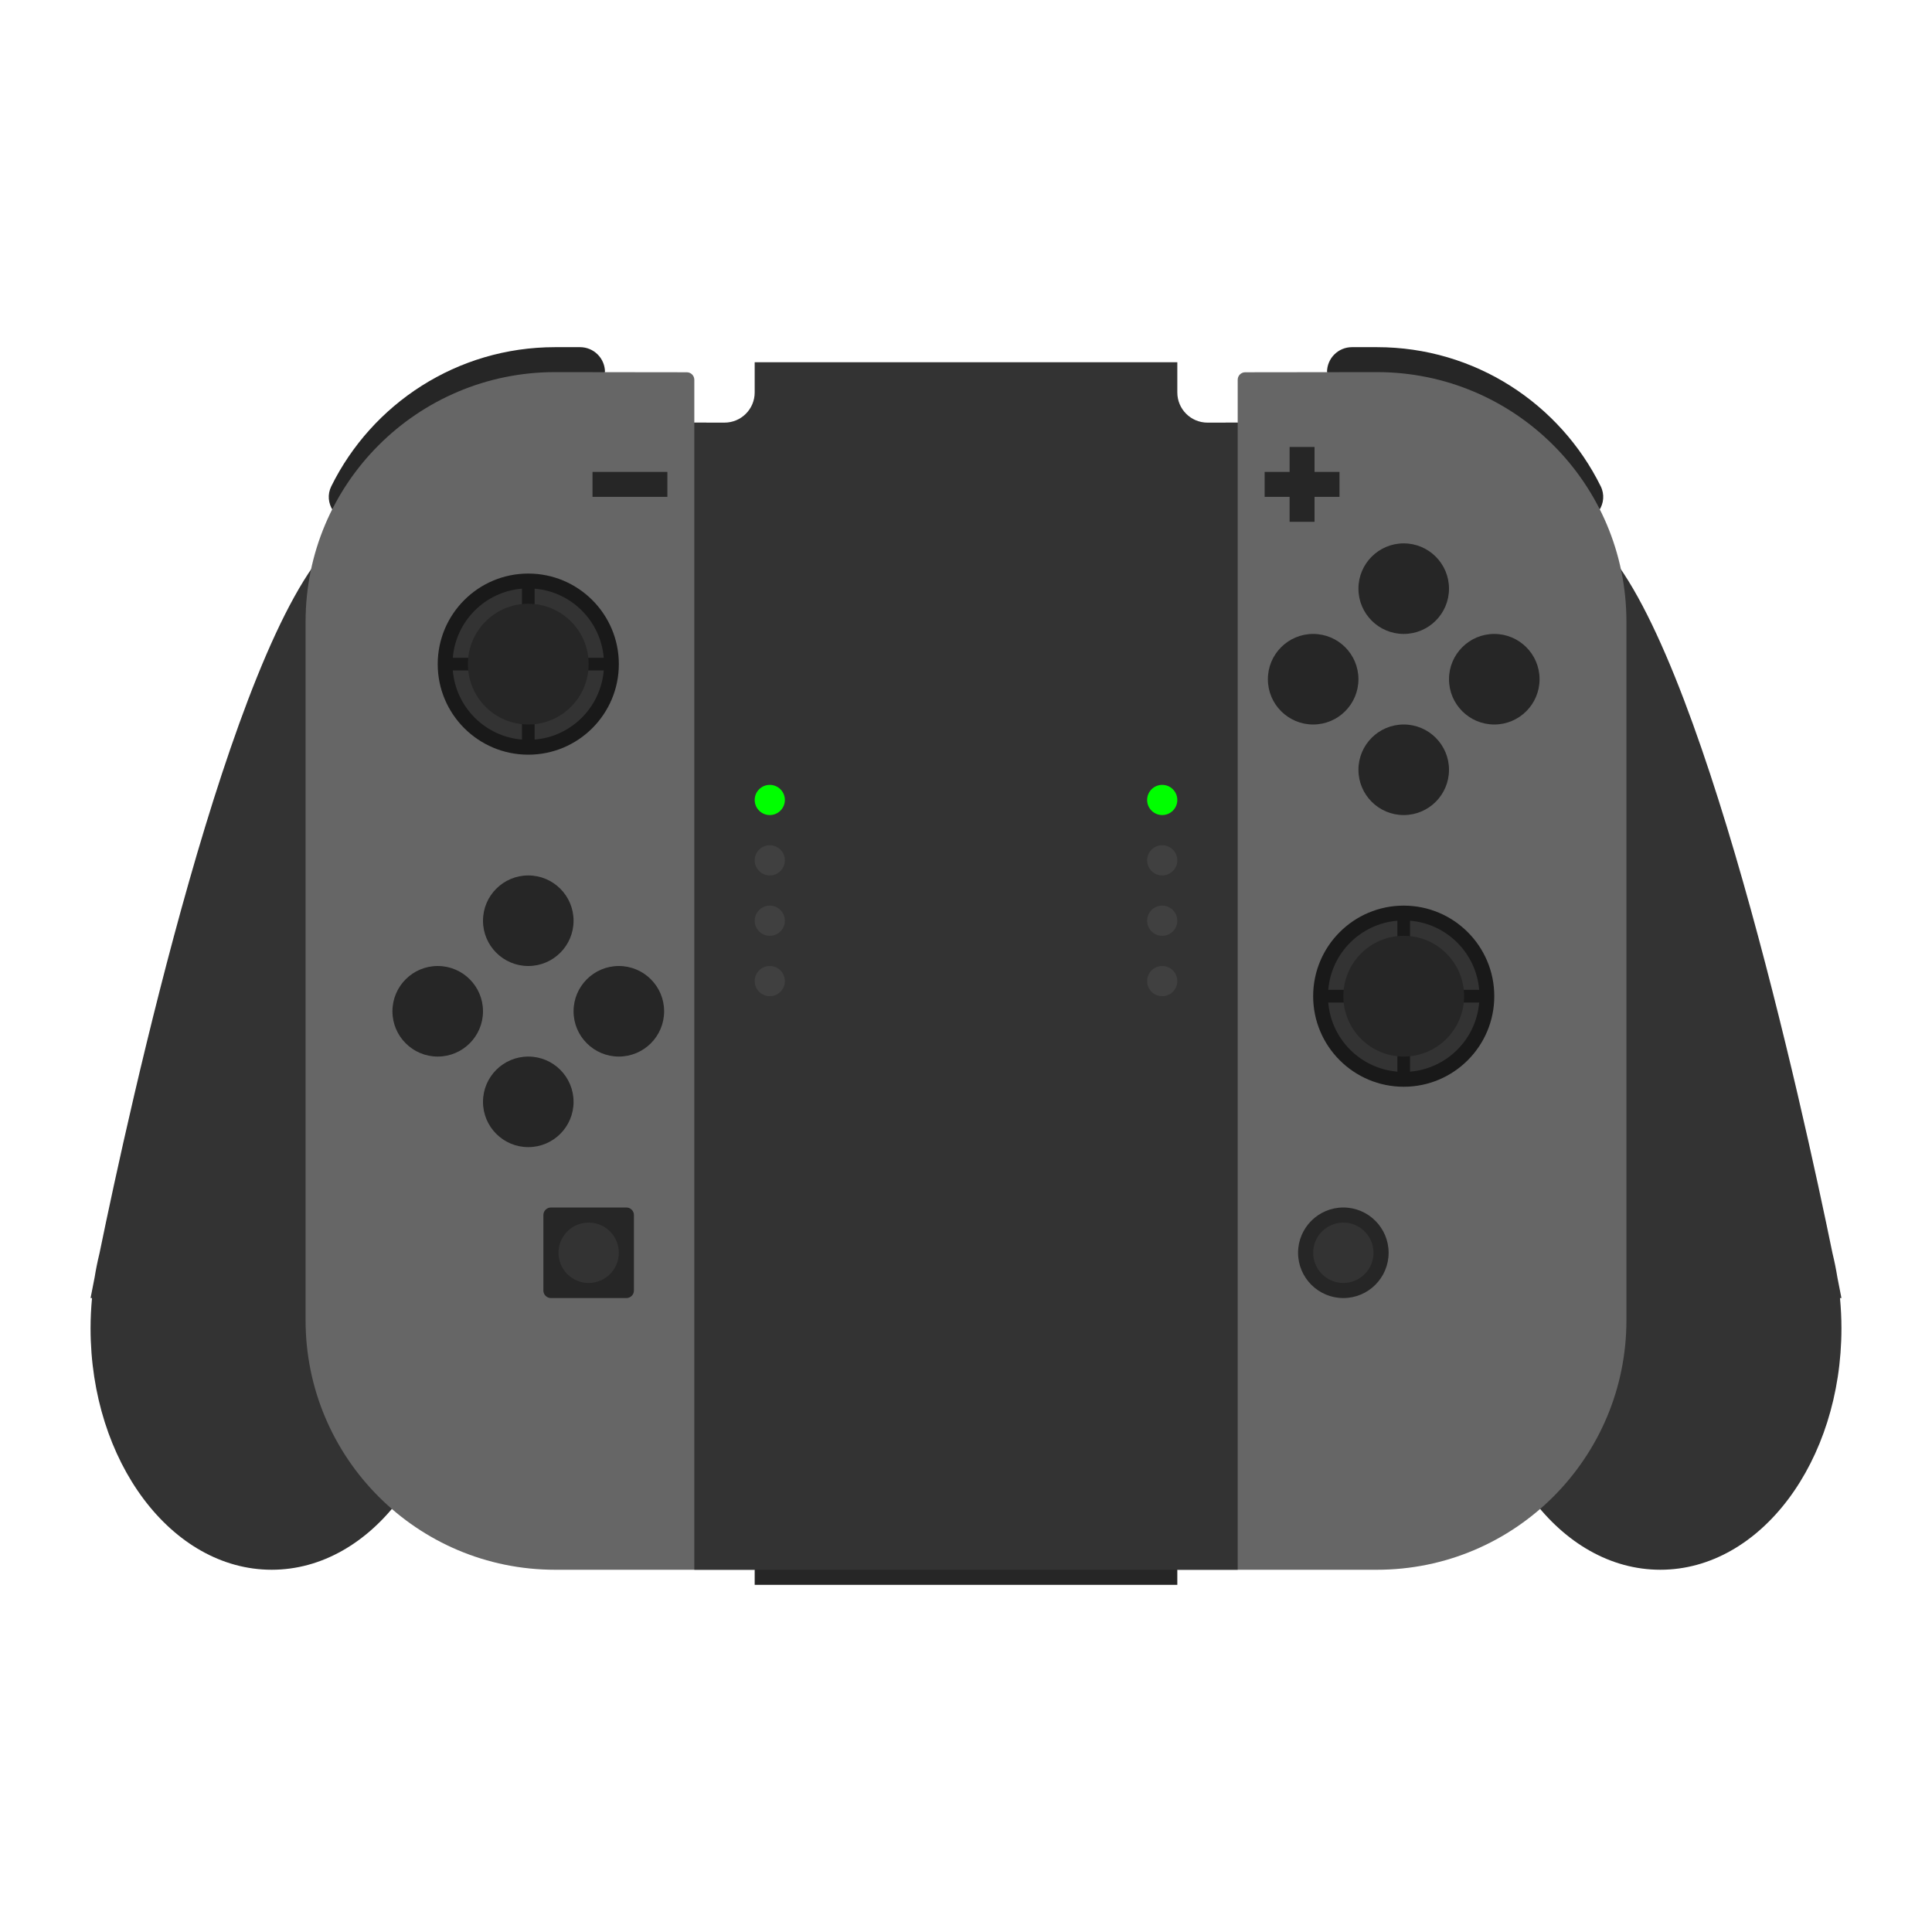
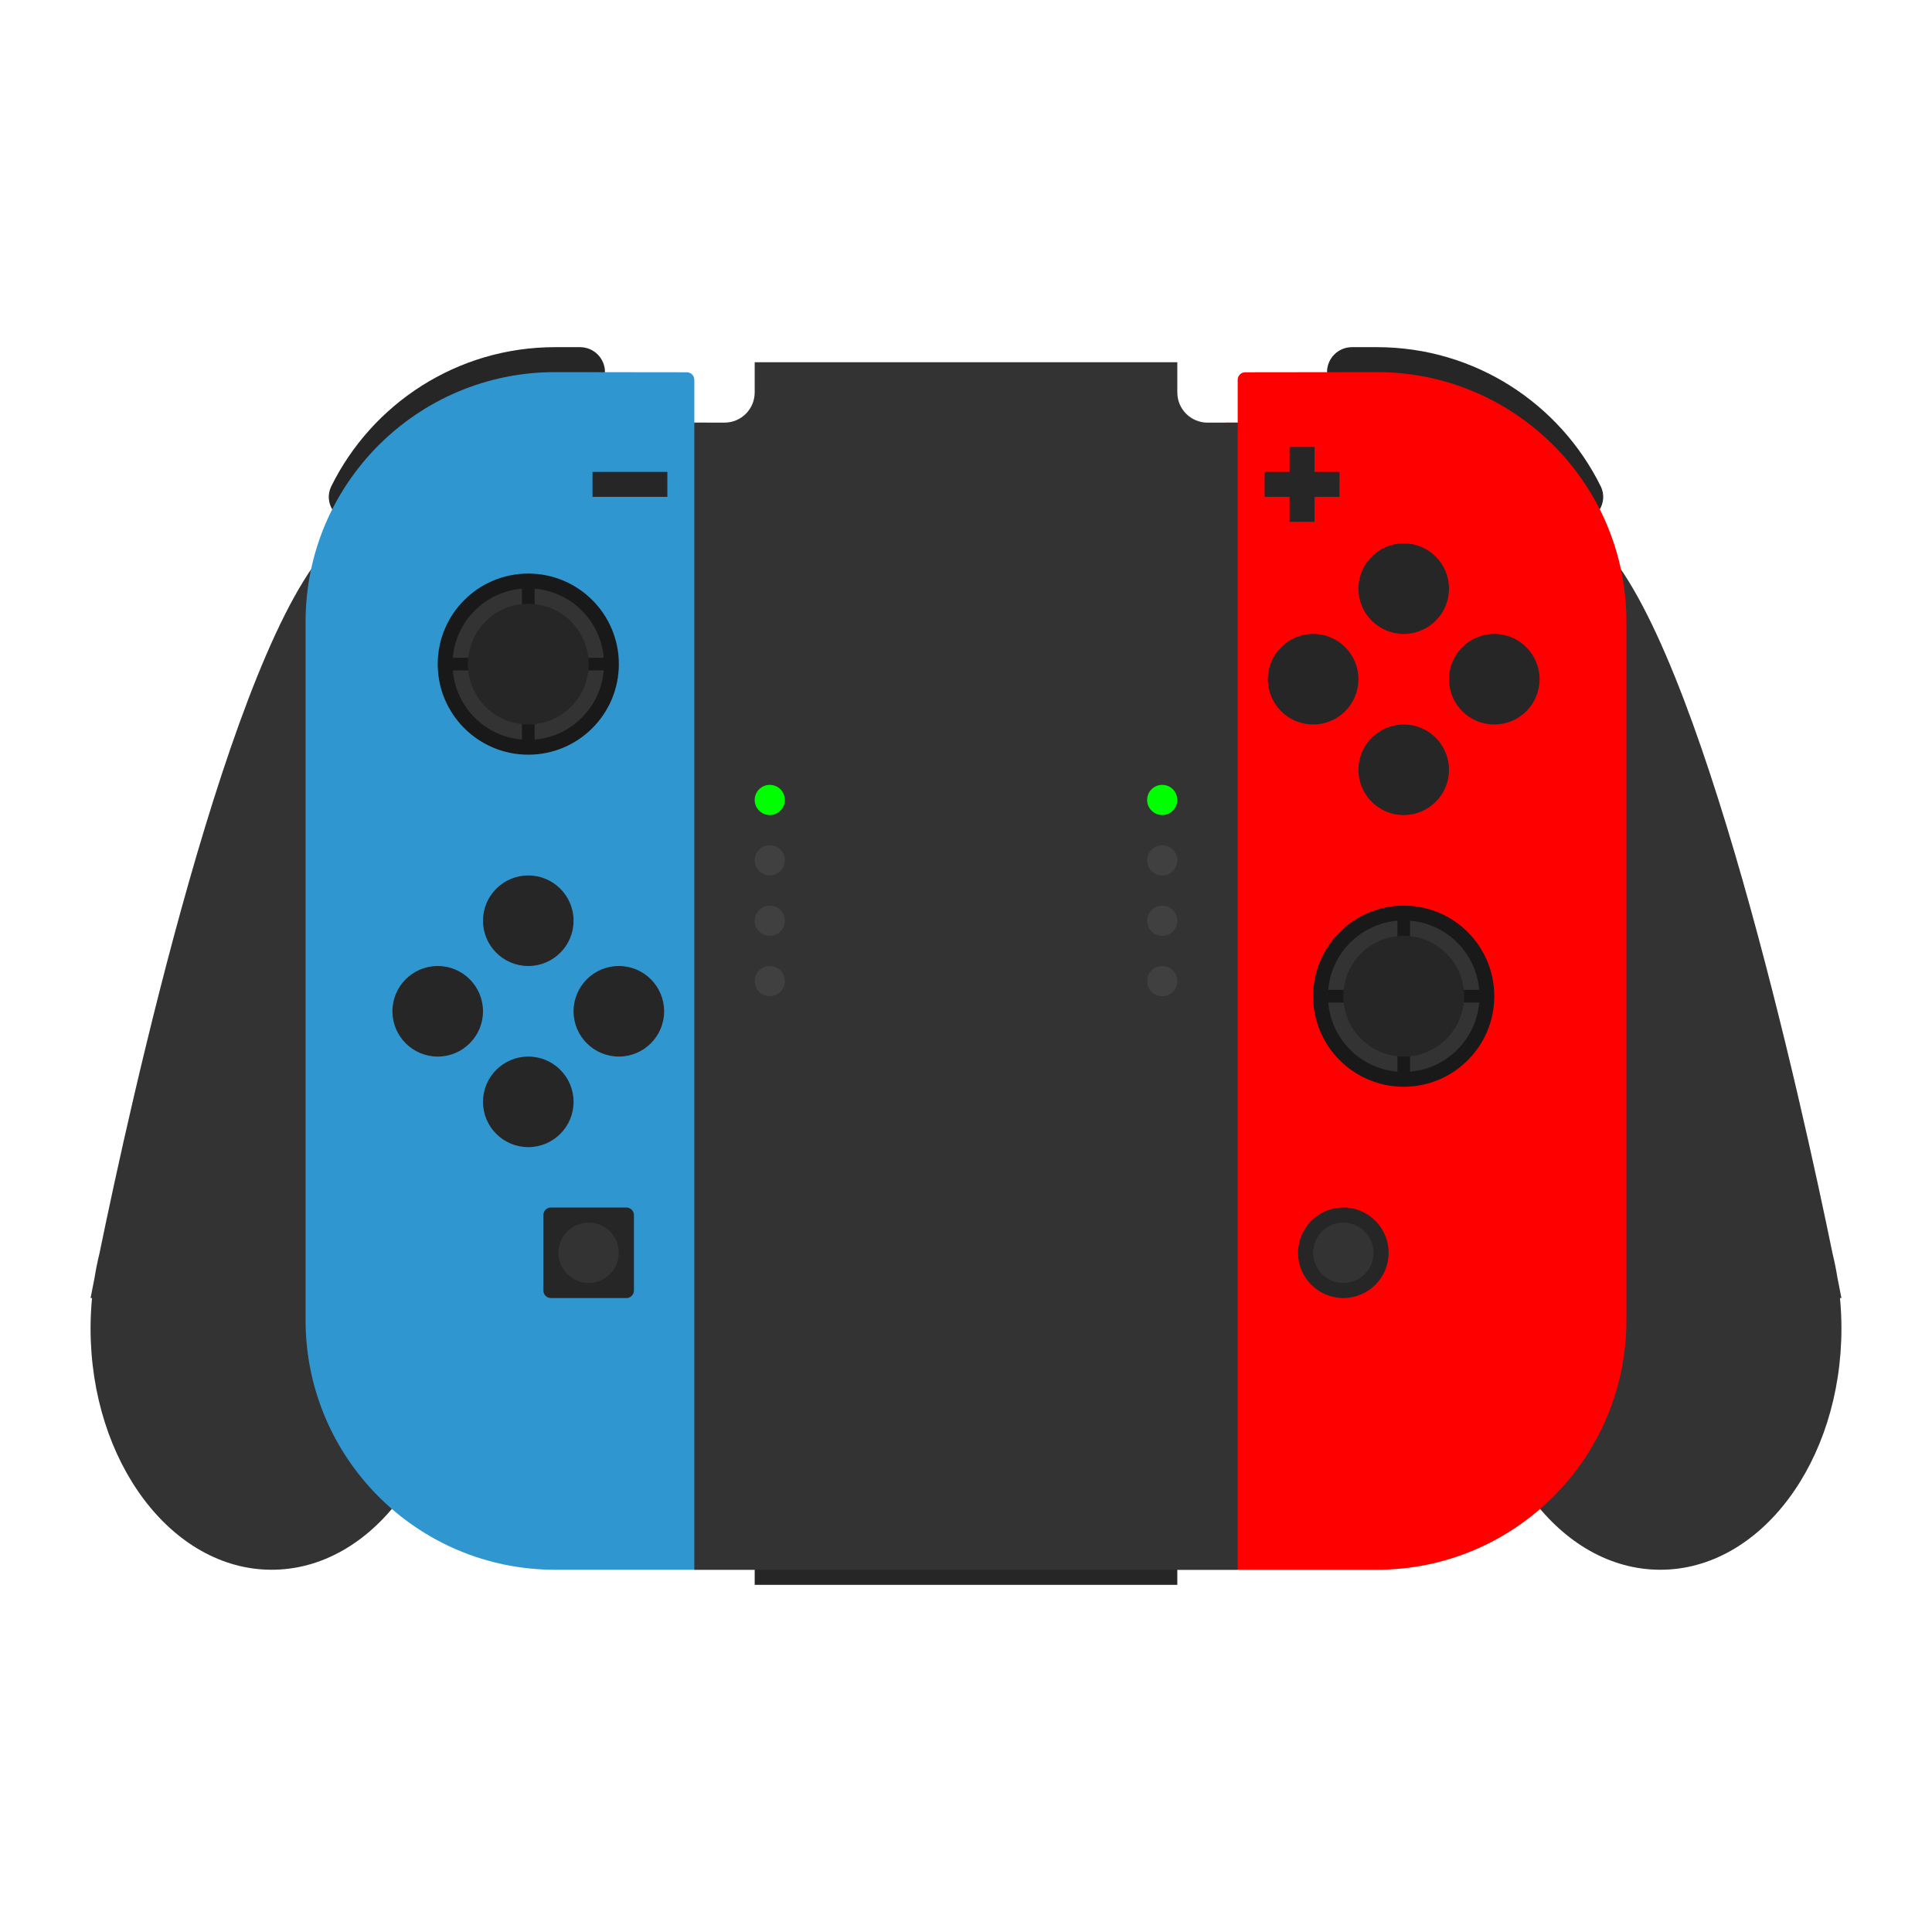
<svg xmlns="http://www.w3.org/2000/svg" viewBox="0 0 341.333 341.333" height="341.333" width="341.333" xml:space="preserve" id="svg2" version="1.1">
  <defs id="defs6">
    <clipPath id="clipPath18" clipPathUnits="userSpaceOnUse">
      <path id="path16" d="M 0,256 H 256 V 0 H 0 Z" />
    </clipPath>
    <clipPath id="clipPath26" clipPathUnits="userSpaceOnUse">
      <path id="path24" d="M 4,218 H 252 V 38 H 4 Z" />
    </clipPath>
  </defs>
+   <g id="g22" transform="matrix(1.333333,0,0,-1.333333,0,341.3333)" />
  <path id="path38" style="fill:#333333;fill-opacity:1;fill-rule:nonzero;stroke:none;stroke-width:1.333" d="M 58.667,96 C 40.776,113.891 22.888,195.533 17.58,221.421 c -0.341,1.395 -0.632,2.819 -0.865,4.272 -0.467,2.337 -0.715,3.64 -0.715,3.64 h 0.257 c -0.164,1.749 -0.257,3.527 -0.257,5.333 0,23.564 14.327,42.667 32,42.667 17.673,0 32,-19.103 32,-42.667 0,0 0,-160 -21.333,-138.667" />
  <path id="path42" style="fill:#262626;fill-opacity:1;fill-rule:nonzero;stroke:none;stroke-width:1.333" d="m 106.884,65.742 c 0,-2.435 -1.973,-4.408 -4.408,-4.408 h -4.408 c -17.343,0 -32.343,10.017 -39.539,24.58 -1.428,2.892 0.772,6.277 3.999,6.277 z" />
-   <path id="path46" style="fill:#666666;fill-opacity:1;fill-rule:nonzero;stroke:none;stroke-width:1.333" d="m 122.667,74.667 v -7.564 c 0,-0.735 -0.587,-1.331 -1.321,-1.333 -5.108,-0.016 -23.277,-0.028 -23.277,-0.028 -24.345,0 -44.081,19.736 -44.081,44.081 v 123.428 c 0,24.347 19.736,44.083 44.081,44.083 H 133.333 L 124.8,74.667 Z" />
+   <path id="path46" style="fill:#3096cf;fill-opacity:1;fill-rule:nonzero;stroke:none;stroke-width:1.333" d="m 122.667,74.667 v -7.564 c 0,-0.735 -0.587,-1.331 -1.321,-1.333 -5.108,-0.016 -23.277,-0.028 -23.277,-0.028 -24.345,0 -44.081,19.736 -44.081,44.081 v 123.428 c 0,24.347 19.736,44.083 44.081,44.083 H 133.333 L 124.8,74.667 Z" />
  <path id="path50" style="fill:#262626;fill-opacity:1;fill-rule:nonzero;stroke:none;stroke-width:1.333" d="m 234.449,65.742 c 0,-2.435 1.973,-4.408 4.408,-4.408 h 4.408 c 17.343,0 32.343,10.017 39.539,24.58 1.428,2.892 -0.772,6.277 -3.997,6.277 z" />
  <path id="path54" style="fill:#333333;fill-opacity:1;fill-rule:nonzero;stroke:none;stroke-width:1.333" d="m 282.667,96 c 17.891,17.891 35.779,99.533 41.087,125.421 0.341,1.395 0.632,2.819 0.865,4.272 0.465,2.337 0.715,3.64 0.715,3.64 h -0.257 c 0.164,1.749 0.257,3.527 0.257,5.333 0,23.564 -14.327,42.667 -32,42.667 -17.673,0 -32,-19.103 -32,-42.667 0,0 0,-160 21.333,-138.667" />
-   <path id="path58" style="fill:#666666;fill-opacity:1;fill-rule:nonzero;stroke:none;stroke-width:1.333" d="m 243.266,65.742 c 0,0 -18.169,0.012 -23.277,0.028 -0.736,0.001 -1.321,0.599 -1.321,1.333 v 7.564 h -2.133 L 208,277.334 h 35.265 c 24.345,0 44.081,-19.736 44.081,-44.083 V 109.823 c 0,-24.345 -19.736,-44.081 -44.081,-44.081" />
+   <path id="path58" style="fill:#ff0000;fill-opacity:1;fill-rule:nonzero;stroke:none;stroke-width:1.333" d="m 243.266,65.742 c 0,0 -18.169,0.012 -23.277,0.028 -0.736,0.001 -1.321,0.599 -1.321,1.333 v 7.564 h -2.133 L 208,277.334 h 35.265 c 24.345,0 44.081,-19.736 44.081,-44.083 V 109.823 c 0,-24.345 -19.736,-44.081 -44.081,-44.081" />
  <path d="m 208,280 h -74.667 v -10.667 h 74.667 z" style="fill:#262626;fill-opacity:1;fill-rule:nonzero;stroke:none;stroke-width:1.333" id="path60" />
  <path d="m 117.905,87.783 h -13.224 v -4.408 h 13.224 z" style="fill:#262626;fill-opacity:1;fill-rule:nonzero;stroke:none;stroke-width:1.333" id="path62" />
  <path id="path66" style="fill:#262626;fill-opacity:1;fill-rule:nonzero;stroke:none;stroke-width:1.333" d="M 110.667,229.333 H 97.333 c -0.736,0 -1.333,-0.596 -1.333,-1.333 v -13.333 c 0,-0.737 0.597,-1.333 1.333,-1.333 h 13.333 c 0.736,0 1.333,0.596 1.333,1.333 V 228 c 0,0.737 -0.597,1.333 -1.333,1.333" />
  <path id="path70" style="fill:#333333;fill-opacity:1;fill-rule:nonzero;stroke:none;stroke-width:1.333" d="m 109.333,221.333 c 0,2.945 -2.388,5.333 -5.333,5.333 -2.945,0 -5.333,-2.388 -5.333,-5.333 C 98.667,218.388 101.055,216 104,216 c 2.945,0 5.333,2.388 5.333,5.333" />
  <path id="path74" style="fill:#262626;fill-opacity:1;fill-rule:nonzero;stroke:none;stroke-width:1.333" d="m 101.333,162.667 c 0,4.417 -3.583,8 -8,8 -4.417,0 -8,-3.583 -8,-8 0,-4.417 3.583,-8 8,-8 4.417,0 8,3.583 8,8" />
  <path id="path78" style="fill:#262626;fill-opacity:1;fill-rule:nonzero;stroke:none;stroke-width:1.333" d="m 101.333,194.667 c 0,4.417 -3.583,8 -8,8 -4.417,0 -8,-3.583 -8,-8 0,-4.417 3.583,-8 8,-8 4.417,0 8,3.583 8,8" />
  <path id="path82" style="fill:#262626;fill-opacity:1;fill-rule:nonzero;stroke:none;stroke-width:1.333" d="m 109.333,186.667 c -4.417,0 -8,-3.583 -8,-8 0,-4.417 3.583,-8 8,-8 4.417,0 8,3.583 8,8 0,4.417 -3.583,8 -8,8" />
  <path id="path86" style="fill:#262626;fill-opacity:1;fill-rule:nonzero;stroke:none;stroke-width:1.333" d="m 77.333,186.667 c -4.417,0 -8,-3.583 -8,-8 0,-4.417 3.583,-8 8,-8 4.417,0 8,3.583 8,8 0,4.417 -3.583,8 -8,8" />
  <path id="path90" style="fill:#262626;fill-opacity:1;fill-rule:nonzero;stroke:none;stroke-width:1.333" d="m 256,104 c 0,4.417 -3.583,8 -8,8 -4.417,0 -8,-3.583 -8,-8 0,-4.417 3.583,-8 8,-8 4.417,0 8,3.583 8,8" />
  <path id="path94" style="fill:#262626;fill-opacity:1;fill-rule:nonzero;stroke:none;stroke-width:1.333" d="m 256,136 c 0,4.417 -3.583,8 -8,8 -4.417,0 -8,-3.583 -8,-8 0,-4.417 3.583,-8 8,-8 4.417,0 8,3.583 8,8" />
  <path id="path98" style="fill:#262626;fill-opacity:1;fill-rule:nonzero;stroke:none;stroke-width:1.333" d="m 264,128 c -4.417,0 -8,-3.583 -8,-8 0,-4.417 3.583,-8 8,-8 4.417,0 8,3.583 8,8 0,4.417 -3.583,8 -8,8" />
  <path id="path102" style="fill:#262626;fill-opacity:1;fill-rule:nonzero;stroke:none;stroke-width:1.333" d="m 232,128 c -4.417,0 -8,-3.583 -8,-8 0,-4.417 3.583,-8 8,-8 4.417,0 8,3.583 8,8 0,4.417 -3.583,8 -8,8" />
  <path id="path106" style="fill:#262626;fill-opacity:1;fill-rule:nonzero;stroke:none;stroke-width:1.333" d="m 236.654,83.374 h -4.409 v -4.408 h -4.407 v 4.408 h -4.409 v 4.408 h 4.409 v 4.408 h 4.407 v -4.408 h 4.409 z" />
  <path id="path110" style="fill:#191919;fill-opacity:1;fill-rule:nonzero;stroke:none;stroke-width:1.333" d="m 264,176 c 0,8.836 -7.164,16 -16,16 -8.836,0 -16,-7.164 -16,-16 0,-8.836 7.164,-16 16,-16 8.836,0 16,7.164 16,16" />
  <path id="path114" style="fill:#333333;fill-opacity:1;fill-rule:nonzero;stroke:none;stroke-width:1.333" d="M 246.884,174.884 V 162.667 c -6.503,0.537 -11.68,5.715 -12.217,12.217 z" />
  <path id="path118" style="fill:#333333;fill-opacity:1;fill-rule:nonzero;stroke:none;stroke-width:1.333" d="m 249.116,174.884 h 12.217 c -0.537,-6.503 -5.715,-11.68 -12.217,-12.217 z" />
  <path id="path122" style="fill:#333333;fill-opacity:1;fill-rule:nonzero;stroke:none;stroke-width:1.333" d="M 246.884,177.116 H 234.667 c 0.537,6.503 5.715,11.68 12.217,12.217 z" />
  <path id="path126" style="fill:#333333;fill-opacity:1;fill-rule:nonzero;stroke:none;stroke-width:1.333" d="m 249.116,177.116 v 12.217 c 6.503,-0.537 11.68,-5.715 12.217,-12.217 z" />
  <path id="path130" style="fill:#262626;fill-opacity:1;fill-rule:nonzero;stroke:none;stroke-width:1.333" d="m 258.667,176 c 0,5.891 -4.776,10.667 -10.667,10.667 -5.891,0 -10.667,-4.776 -10.667,-10.667 0,-5.891 4.776,-10.667 10.667,-10.667 5.891,0 10.667,4.776 10.667,10.667" />
  <path id="path134" style="fill:#191919;fill-opacity:1;fill-rule:nonzero;stroke:none;stroke-width:1.333" d="m 109.333,117.333 c 0,8.836 -7.164,16 -16,16 -8.836,0 -16,-7.164 -16,-16 0,-8.836 7.164,-16 16,-16 8.836,0 16,7.164 16,16" />
  <path id="path138" style="fill:#333333;fill-opacity:1;fill-rule:nonzero;stroke:none;stroke-width:1.333" d="m 92.217,116.217 v -12.217 c -6.503,0.537 -11.68,5.715 -12.217,12.217 z" />
  <path id="path142" style="fill:#333333;fill-opacity:1;fill-rule:nonzero;stroke:none;stroke-width:1.333" d="m 94.449,116.217 h 12.217 c -0.537,-6.503 -5.715,-11.68 -12.217,-12.217 z" />
  <path id="path146" style="fill:#333333;fill-opacity:1;fill-rule:nonzero;stroke:none;stroke-width:1.333" d="M 92.217,118.449 H 80 c 0.537,6.503 5.715,11.68 12.217,12.217 z" />
  <path id="path150" style="fill:#333333;fill-opacity:1;fill-rule:nonzero;stroke:none;stroke-width:1.333" d="m 94.449,118.449 v 12.217 c 6.503,-0.537 11.68,-5.715 12.217,-12.217 z" />
  <path id="path154" style="fill:#262626;fill-opacity:1;fill-rule:nonzero;stroke:none;stroke-width:1.333" d="m 104,117.333 c 0,5.891 -4.776,10.667 -10.667,10.667 -5.891,0 -10.667,-4.776 -10.667,-10.667 0,-5.891 4.776,-10.667 10.667,-10.667 5.891,0 10.667,4.776 10.667,10.667" />
  <path id="path158" style="fill:#262626;fill-opacity:1;fill-rule:nonzero;stroke:none;stroke-width:1.333" d="m 237.333,229.333 c -4.412,0 -8,-3.588 -8,-8 0,-4.412 3.588,-8 8,-8 4.412,0 8,3.588 8,8 0,4.412 -3.588,8 -8,8" />
  <path id="path162" style="fill:#333333;fill-opacity:1;fill-rule:nonzero;stroke:none;stroke-width:1.333" d="m 237.333,216 c -2.94,0 -5.333,2.393 -5.333,5.333 0,2.94 2.393,5.333 5.333,5.333 2.94,0 5.333,-2.393 5.333,-5.333 0,-2.94 -2.393,-5.333 -5.333,-5.333" />
  <path id="path166" style="fill:#333333;fill-opacity:1;fill-rule:nonzero;stroke:none;stroke-width:1.333" d="m 208,69.333 v -5.333 h -74.667 v 5.333 c 0,2.945 -2.388,5.333 -5.333,5.333 h -5.333 v 202.667 h 96 V 74.667 h -5.333 c -2.945,0 -5.333,-2.388 -5.333,-5.333" />
  <path id="path170" style="fill:#00ff00;fill-opacity:1;fill-rule:nonzero;stroke:none;stroke-width:1.333" d="m 138.667,141.333 c 0,1.472 -1.195,2.667 -2.667,2.667 -1.472,0 -2.667,-1.195 -2.667,-2.667 0,-1.472 1.195,-2.667 2.667,-2.667 1.472,0 2.667,1.195 2.667,2.667" />
  <path id="path174" style="fill:#404040;fill-opacity:1;fill-rule:nonzero;stroke:none;stroke-width:1.333" d="m 138.667,152 c 0,1.472 -1.195,2.667 -2.667,2.667 -1.472,0 -2.667,-1.195 -2.667,-2.667 0,-1.472 1.195,-2.667 2.667,-2.667 1.472,0 2.667,1.195 2.667,2.667" />
  <path id="path178" style="fill:#404040;fill-opacity:1;fill-rule:nonzero;stroke:none;stroke-width:1.333" d="m 138.667,162.667 c 0,1.472 -1.195,2.667 -2.667,2.667 -1.472,0 -2.667,-1.195 -2.667,-2.667 0,-1.472 1.195,-2.667 2.667,-2.667 1.472,0 2.667,1.195 2.667,2.667" />
  <path id="path182" style="fill:#404040;fill-opacity:1;fill-rule:nonzero;stroke:none;stroke-width:1.333" d="m 138.667,173.333 c 0,1.472 -1.195,2.667 -2.667,2.667 -1.472,0 -2.667,-1.195 -2.667,-2.667 0,-1.472 1.195,-2.667 2.667,-2.667 1.472,0 2.667,1.195 2.667,2.667" />
  <path id="path186" style="fill:#00ff00;fill-opacity:1;fill-rule:nonzero;stroke:none;stroke-width:1.333" d="m 208,141.333 c 0,1.472 -1.195,2.667 -2.667,2.667 -1.472,0 -2.667,-1.195 -2.667,-2.667 0,-1.472 1.195,-2.667 2.667,-2.667 1.472,0 2.667,1.195 2.667,2.667" />
  <path id="path190" style="fill:#404040;fill-opacity:1;fill-rule:nonzero;stroke:none;stroke-width:1.333" d="m 208,152 c 0,1.472 -1.195,2.667 -2.667,2.667 -1.472,0 -2.667,-1.195 -2.667,-2.667 0,-1.472 1.195,-2.667 2.667,-2.667 1.472,0 2.667,1.195 2.667,2.667" />
  <path id="path194" style="fill:#404040;fill-opacity:1;fill-rule:nonzero;stroke:none;stroke-width:1.333" d="m 208,162.667 c 0,1.472 -1.195,2.667 -2.667,2.667 -1.472,0 -2.667,-1.195 -2.667,-2.667 0,-1.472 1.195,-2.667 2.667,-2.667 1.472,0 2.667,1.195 2.667,2.667" />
  <path id="path198" style="fill:#404040;fill-opacity:1;fill-rule:nonzero;stroke:none;stroke-width:1.333" d="m 208,173.333 c 0,1.472 -1.195,2.667 -2.667,2.667 -1.472,0 -2.667,-1.195 -2.667,-2.667 0,-1.472 1.195,-2.667 2.667,-2.667 1.472,0 2.667,1.195 2.667,2.667" />
</svg>
